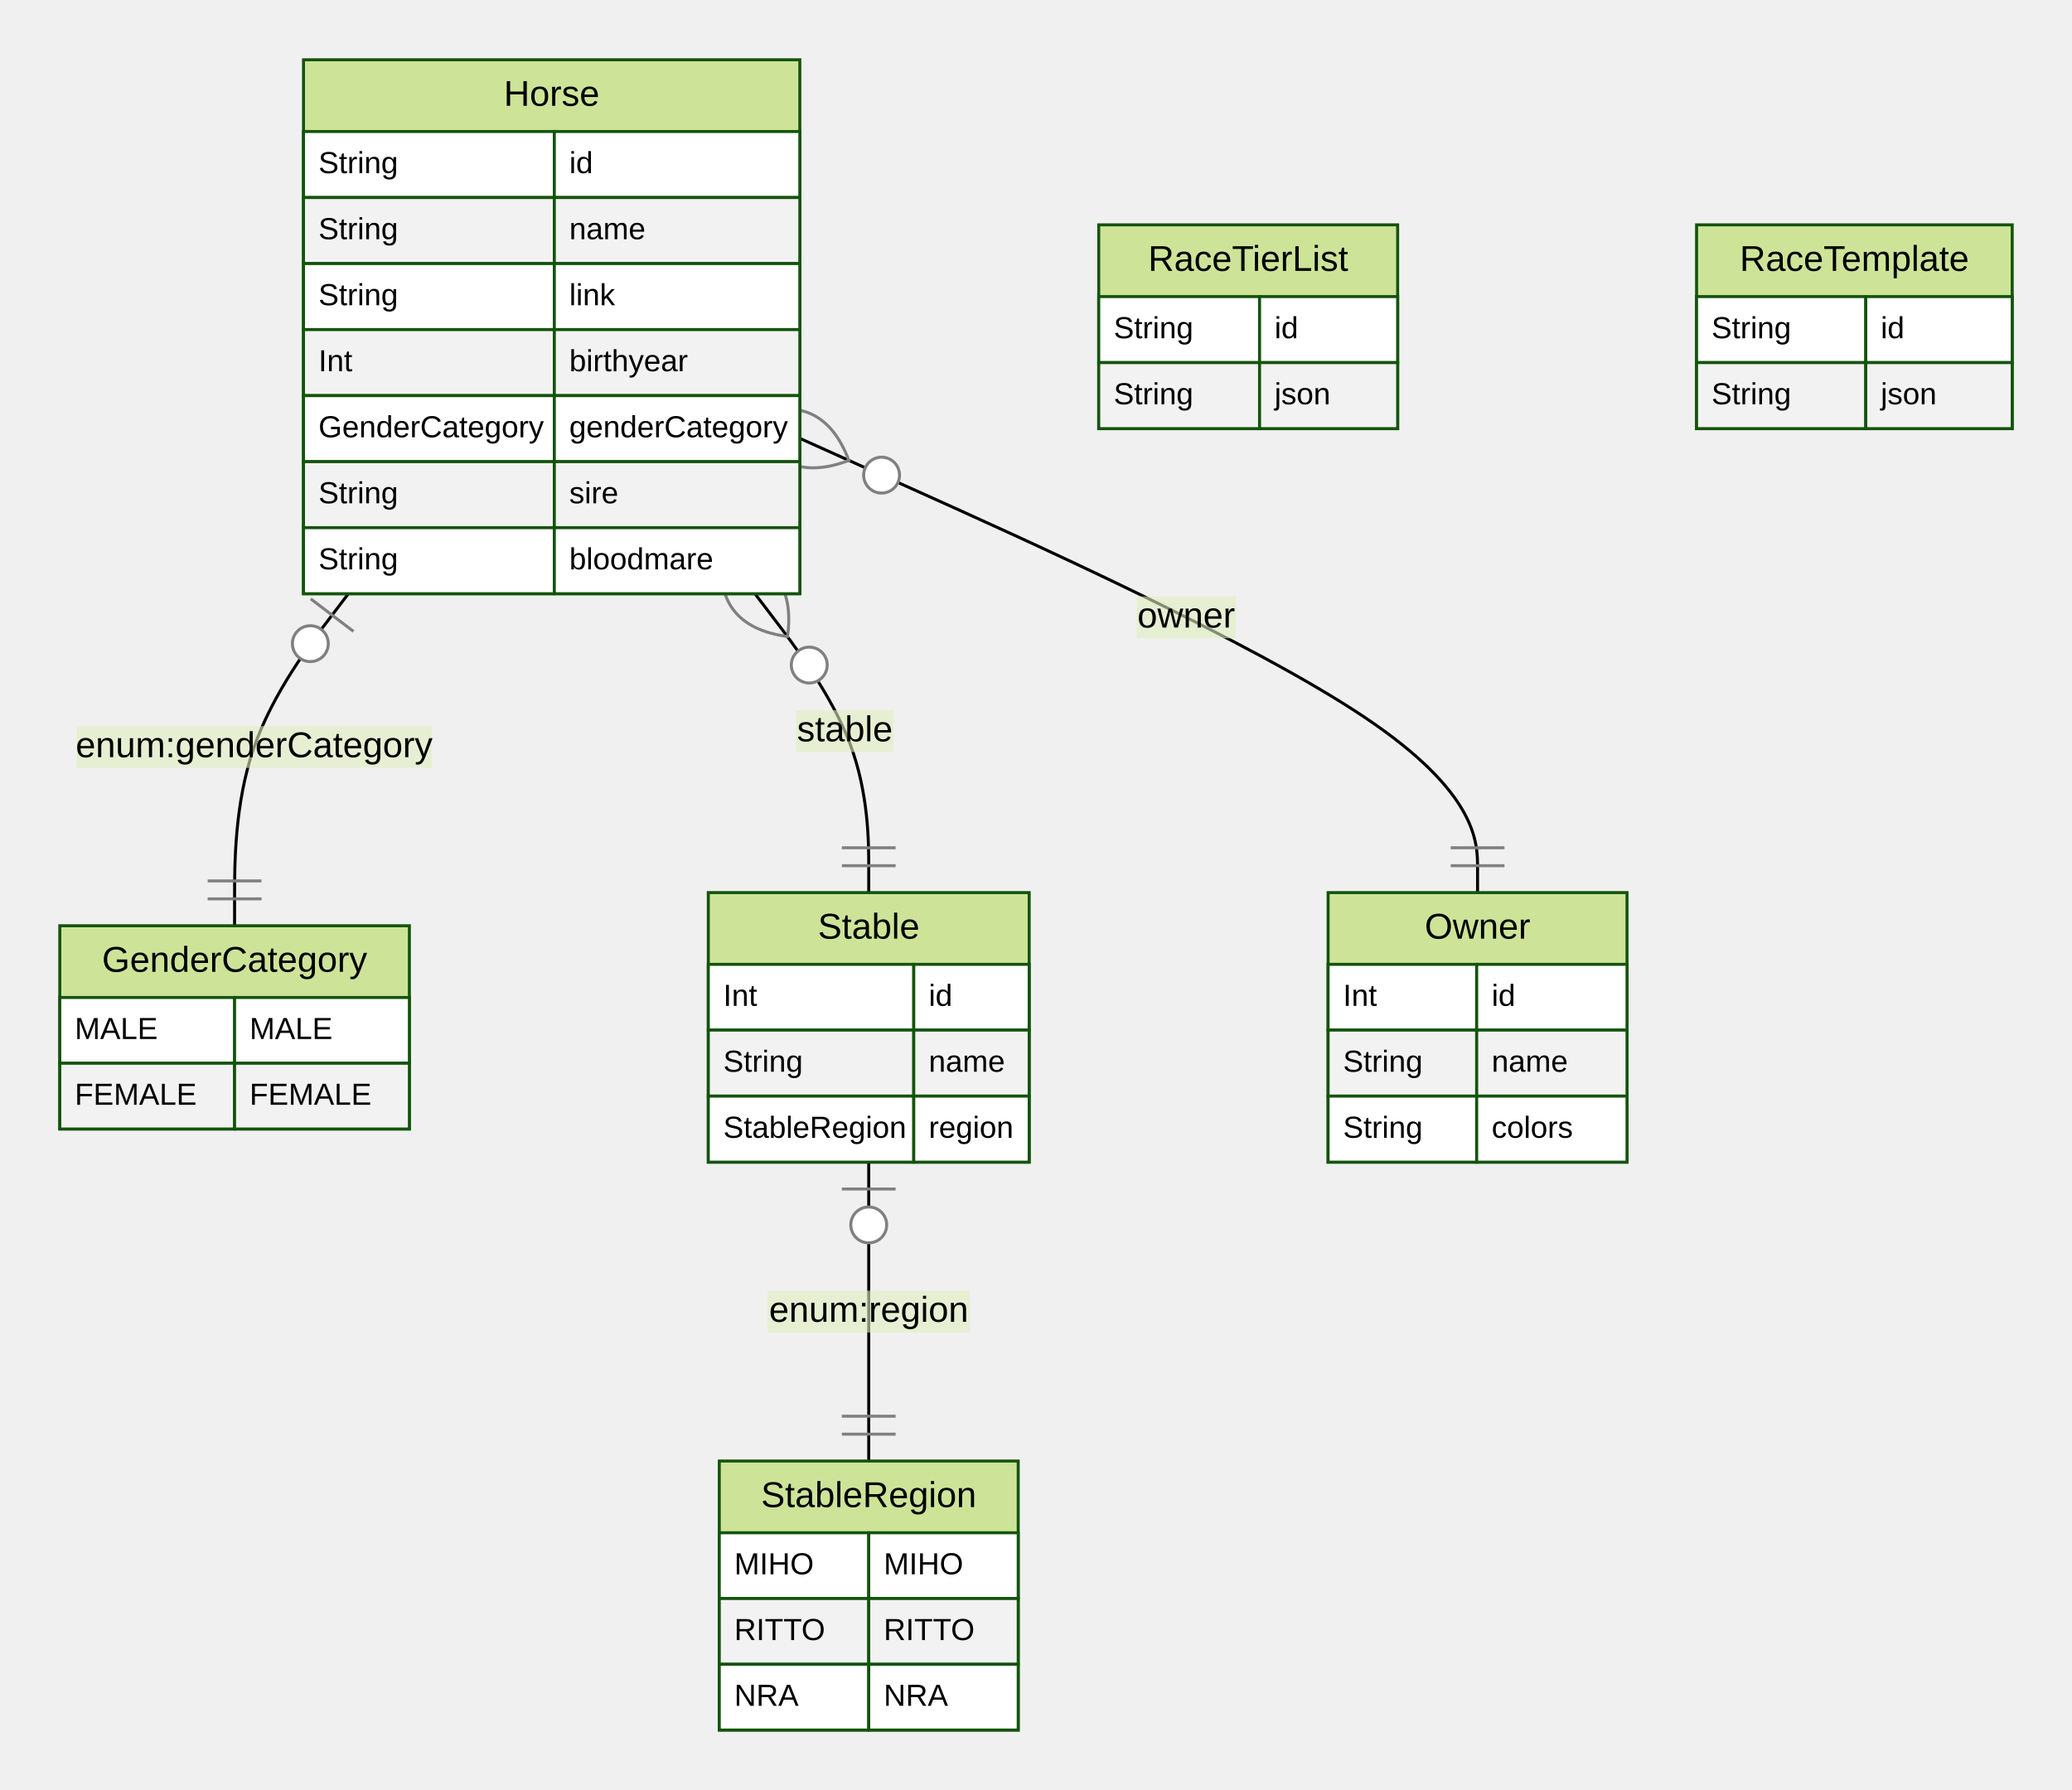
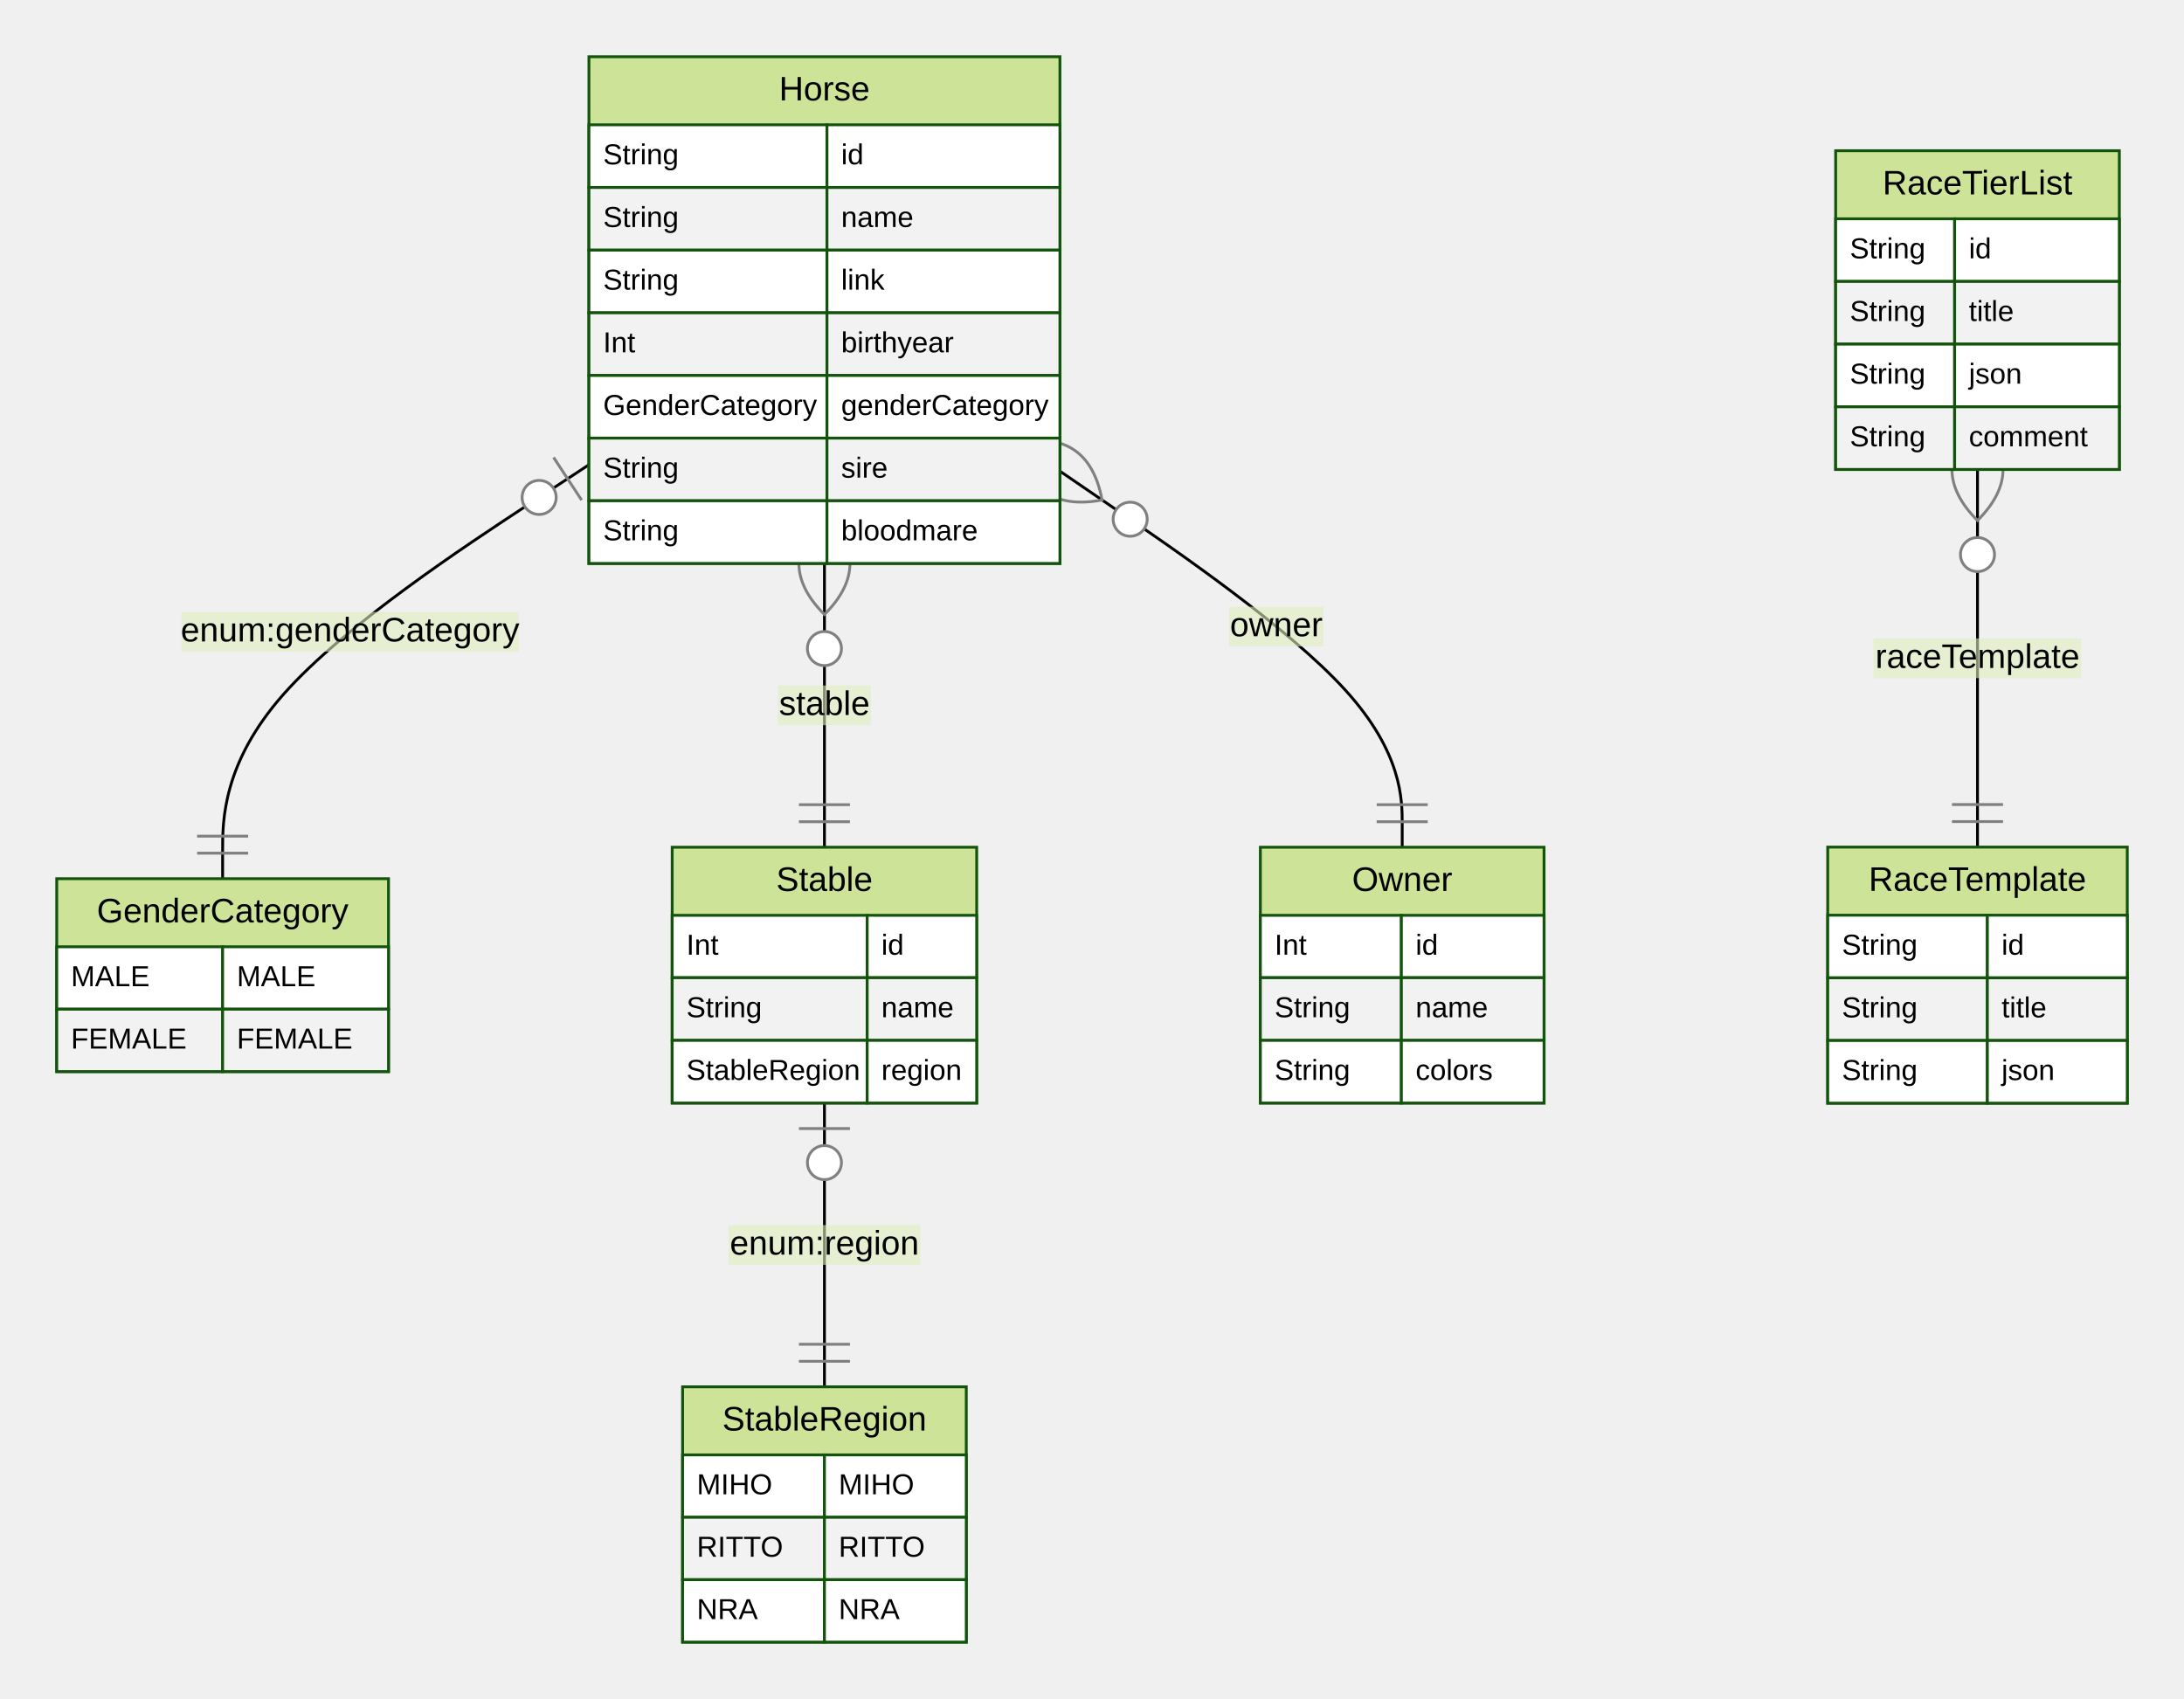
- <svg xmlns="http://www.w3.org/2000/svg" id="mermaid-0" width="100%" height="598.826" style="max-width: 693.16px; background-color: white;" viewBox="0 0 693.16 598.826">
+ <svg xmlns="http://www.w3.org/2000/svg" id="mermaid-0" width="100%" height="598.918" style="max-width: 769.891px; background-color: white;" viewBox="0 0 769.891 598.918">
  <style>#mermaid-0 {font-family:"trebuchet ms",verdana,arial,sans-serif;font-size:16px;fill:#000000;}#mermaid-0 .error-icon{fill:#552222;}#mermaid-0 .error-text{fill:#552222;stroke:#552222;}#mermaid-0 .edge-thickness-normal{stroke-width:2px;}#mermaid-0 .edge-thickness-thick{stroke-width:3.5px;}#mermaid-0 .edge-pattern-solid{stroke-dasharray:0;}#mermaid-0 .edge-pattern-dashed{stroke-dasharray:3;}#mermaid-0 .edge-pattern-dotted{stroke-dasharray:2;}#mermaid-0 .marker{fill:#000000;stroke:#000000;}#mermaid-0 .marker.cross{stroke:#000000;}#mermaid-0 svg{font-family:"trebuchet ms",verdana,arial,sans-serif;font-size:16px;}#mermaid-0 .entityBox{fill:#cde498;stroke:#13540c;}#mermaid-0 .attributeBoxOdd{fill:#ffffff;stroke:#13540c;}#mermaid-0 .attributeBoxEven{fill:#f2f2f2;stroke:#13540c;}#mermaid-0 .relationshipLabelBox{fill:hsl(78.158, 58.462%, 84.51%);opacity:0.7;background-color:hsl(78.158, 58.462%, 84.51%);}#mermaid-0 .relationshipLabelBox rect{opacity:0.5;}#mermaid-0 .relationshipLine{stroke:#000000;}#mermaid-0 :root{--mermaid-font-family:"trebuchet ms",verdana,arial,sans-serif;}</style>
  <g />
  <defs>
    <marker id="ONLY_ONE_START" refX="0" refY="9" markerWidth="18" markerHeight="18" orient="auto">
      <path stroke="gray" fill="none" d="M9,0 L9,18 M15,0 L15,18" />
    </marker>
  </defs>
  <defs>
    <marker id="ONLY_ONE_END" refX="18" refY="9" markerWidth="18" markerHeight="18" orient="auto">
      <path stroke="gray" fill="none" d="M3,0 L3,18 M9,0 L9,18" />
    </marker>
  </defs>
  <defs>
    <marker id="ZERO_OR_ONE_START" refX="0" refY="9" markerWidth="30" markerHeight="18" orient="auto">
      <circle stroke="gray" fill="white" cx="21" cy="9" r="6" />
      <path stroke="gray" fill="none" d="M9,0 L9,18" />
    </marker>
  </defs>
  <defs>
    <marker id="ZERO_OR_ONE_END" refX="30" refY="9" markerWidth="30" markerHeight="18" orient="auto">
      <circle stroke="gray" fill="white" cx="9" cy="9" r="6" />
      <path stroke="gray" fill="none" d="M21,0 L21,18" />
    </marker>
  </defs>
  <defs>
    <marker id="ONE_OR_MORE_START" refX="18" refY="18" markerWidth="45" markerHeight="36" orient="auto">
      <path stroke="gray" fill="none" d="M0,18 Q 18,0 36,18 Q 18,36 0,18 M42,9 L42,27" />
    </marker>
  </defs>
  <defs>
    <marker id="ONE_OR_MORE_END" refX="27" refY="18" markerWidth="45" markerHeight="36" orient="auto">
      <path stroke="gray" fill="none" d="M3,9 L3,27 M9,18 Q27,0 45,18 Q27,36 9,18" />
    </marker>
  </defs>
  <defs>
    <marker id="ZERO_OR_MORE_START" refX="18" refY="18" markerWidth="57" markerHeight="36" orient="auto">
      <circle stroke="gray" fill="white" cx="48" cy="18" r="6" />
      <path stroke="gray" fill="none" d="M0,18 Q18,0 36,18 Q18,36 0,18" />
    </marker>
  </defs>
  <defs>
    <marker id="ZERO_OR_MORE_END" refX="39" refY="18" markerWidth="57" markerHeight="36" orient="auto">
      <circle stroke="gray" fill="white" cx="9" cy="18" r="6" />
      <path stroke="gray" fill="none" d="M21,18 Q39,0 57,18 Q39,36 21,18" />
    </marker>
  </defs>
-   <path class="er relationshipLine" d="M116.545,198.643L110.2,206.976C103.855,215.309,91.166,231.976,84.821,250.491C78.477,269.007,78.477,289.37,78.477,299.552L78.477,309.734" stroke="gray" fill="none" marker-end="url(#ONLY_ONE_END)" marker-start="url(#ZERO_OR_ONE_START)" />
-   <path class="er relationshipLine" d="M267.566,146.661L305.355,163.658C343.143,180.655,418.72,214.649,456.508,239.979C494.297,265.309,494.297,281.976,494.297,290.309L494.297,298.643" stroke="gray" fill="none" marker-end="url(#ONLY_ONE_END)" marker-start="url(#ZERO_OR_MORE_START)" />
-   <path class="er relationshipLine" d="M252.557,198.643L258.901,206.976C265.246,215.309,277.936,231.976,284.28,248.643C290.625,265.309,290.625,281.976,290.625,290.309L290.625,298.643" stroke="gray" fill="none" marker-end="url(#ONLY_ONE_END)" marker-start="url(#ZERO_OR_MORE_START)" />
-   <path class="er relationshipLine" d="M290.625,388.826L290.625,397.16C290.625,405.493,290.625,422.16,290.625,438.826C290.625,455.493,290.625,472.16,290.625,480.493L290.625,488.826" stroke="gray" fill="none" marker-end="url(#ONLY_ONE_END)" marker-start="url(#ZERO_OR_ONE_START)" />
-   <g id="GenderCategory" transform="translate(20,309.7344 )">
+   <path class="er relationshipLine" d="M207.609,163.839L186.087,177.973C164.565,192.107,121.521,220.375,99.999,244.698C78.477,269.022,78.477,289.401,78.477,299.591L78.477,309.78" stroke="gray" fill="none" marker-end="url(#ONLY_ONE_END)" marker-start="url(#ZERO_OR_ONE_START)" />
+   <path class="er relationshipLine" d="M373.641,166.108L393.75,179.864C413.859,193.619,454.078,221.131,474.188,243.228C494.297,265.325,494.297,282.007,494.297,290.347L494.297,298.688" stroke="gray" fill="none" marker-end="url(#ONLY_ONE_END)" marker-start="url(#ZERO_OR_MORE_START)" />
+   <path class="er relationshipLine" d="M290.625,198.643L290.625,206.976C290.625,215.309,290.625,231.976,290.625,248.65C290.625,265.325,290.625,282.007,290.625,290.347L290.625,298.688" stroke="gray" fill="none" marker-end="url(#ONLY_ONE_END)" marker-start="url(#ZERO_OR_MORE_START)" />
+   <path class="er relationshipLine" d="M290.625,388.872L290.625,397.213C290.625,405.554,290.625,422.236,290.625,438.91C290.625,455.585,290.625,472.251,290.625,480.585L290.625,488.918" stroke="gray" fill="none" marker-end="url(#ONLY_ONE_END)" marker-start="url(#ZERO_OR_ONE_START)" />
+   <path class="er relationshipLine" d="M697.094,165.505L697.094,179.361C697.094,193.217,697.094,220.93,697.094,243.12C697.094,265.309,697.094,281.976,697.094,290.309L697.094,298.643" stroke="gray" fill="none" marker-end="url(#ONLY_ONE_END)" marker-start="url(#ZERO_OR_MORE_START)" />
+   <g id="GenderCategory" transform="translate(20,309.7803 )">
    <rect class="er entityBox" fill="honeydew" fill-opacity="100%" stroke="gray" x="0" y="0" width="116.953" height="68" />
    <text class="er entityLabel" id="entity-GenderCategory" x="0" y="0" dominant-baseline="middle" text-anchor="middle" style="font-family: &quot;trebuchet ms&quot;, verdana, arial, sans-serif;; font-size: 12px" transform="translate(58.47656,12)">GenderCategory</text>
    <rect class="er attributeBoxOdd" fill="honeydew" fill-opacity="100%" stroke="gray" x="0" y="24" width="58.477" height="22" />
    <text class="er entityLabel" id="entity-GenderCategory-attr-1-type" x="0" y="0" dominant-baseline="middle" text-anchor="left" style="font-family: &quot;trebuchet ms&quot;, verdana, arial, sans-serif;; font-size: 10.2px" transform="translate(5,35)">MALE</text>
    <rect class="er attributeBoxOdd" fill="honeydew" fill-opacity="100%" stroke="gray" x="58.477" y="24" width="58.477" height="22" />
    <text class="er entityLabel" id="entity-GenderCategory-attr-1-name" x="0" y="0" dominant-baseline="middle" text-anchor="left" style="font-family: &quot;trebuchet ms&quot;, verdana, arial, sans-serif;; font-size: 10.2px" transform="translate(63.47656,35)">MALE</text>
    <rect class="er attributeBoxEven" fill="honeydew" fill-opacity="100%" stroke="gray" x="0" y="46" width="58.477" height="22" />
    <text class="er entityLabel" id="entity-GenderCategory-attr-2-type" x="0" y="0" dominant-baseline="middle" text-anchor="left" style="font-family: &quot;trebuchet ms&quot;, verdana, arial, sans-serif;; font-size: 10.2px" transform="translate(5,57)">FEMALE</text>
    <rect class="er attributeBoxEven" fill="honeydew" fill-opacity="100%" stroke="gray" x="58.477" y="46" width="58.477" height="22" />
    <text class="er entityLabel" id="entity-GenderCategory-attr-2-name" x="0" y="0" dominant-baseline="middle" text-anchor="left" style="font-family: &quot;trebuchet ms&quot;, verdana, arial, sans-serif;; font-size: 10.2px" transform="translate(63.47656,57)">FEMALE</text>
  </g>
-   <g id="StableRegion" transform="translate(240.625,488.8262 )">
+   <g id="StableRegion" transform="translate(240.625,488.918 )">
    <rect class="er entityBox" fill="honeydew" fill-opacity="100%" stroke="gray" x="0" y="0" width="100" height="90" />
    <text class="er entityLabel" id="entity-StableRegion" x="0" y="0" dominant-baseline="middle" text-anchor="middle" style="font-family: &quot;trebuchet ms&quot;, verdana, arial, sans-serif;; font-size: 12px" transform="translate(50,12)">StableRegion</text>
    <rect class="er attributeBoxOdd" fill="honeydew" fill-opacity="100%" stroke="gray" x="0" y="24" width="50" height="22" />
    <text class="er entityLabel" id="entity-StableRegion-attr-1-type" x="0" y="0" dominant-baseline="middle" text-anchor="left" style="font-family: &quot;trebuchet ms&quot;, verdana, arial, sans-serif;; font-size: 10.2px" transform="translate(5,35)">MIHO</text>
    <rect class="er attributeBoxOdd" fill="honeydew" fill-opacity="100%" stroke="gray" x="50" y="24" width="50" height="22" />
    <text class="er entityLabel" id="entity-StableRegion-attr-1-name" x="0" y="0" dominant-baseline="middle" text-anchor="left" style="font-family: &quot;trebuchet ms&quot;, verdana, arial, sans-serif;; font-size: 10.2px" transform="translate(55,35)">MIHO</text>
    <rect class="er attributeBoxEven" fill="honeydew" fill-opacity="100%" stroke="gray" x="0" y="46" width="50" height="22" />
    <text class="er entityLabel" id="entity-StableRegion-attr-2-type" x="0" y="0" dominant-baseline="middle" text-anchor="left" style="font-family: &quot;trebuchet ms&quot;, verdana, arial, sans-serif;; font-size: 10.2px" transform="translate(5,57)">RITTO</text>
    <rect class="er attributeBoxEven" fill="honeydew" fill-opacity="100%" stroke="gray" x="50" y="46" width="50" height="22" />
    <text class="er entityLabel" id="entity-StableRegion-attr-2-name" x="0" y="0" dominant-baseline="middle" text-anchor="left" style="font-family: &quot;trebuchet ms&quot;, verdana, arial, sans-serif;; font-size: 10.2px" transform="translate(55,57)">RITTO</text>
    <rect class="er attributeBoxOdd" fill="honeydew" fill-opacity="100%" stroke="gray" x="0" y="68" width="50" height="22" />
    <text class="er entityLabel" id="entity-StableRegion-attr-3-type" x="0" y="0" dominant-baseline="middle" text-anchor="left" style="font-family: &quot;trebuchet ms&quot;, verdana, arial, sans-serif;; font-size: 10.2px" transform="translate(5,79)">NRA</text>
    <rect class="er attributeBoxOdd" fill="honeydew" fill-opacity="100%" stroke="gray" x="50" y="68" width="50" height="22" />
    <text class="er entityLabel" id="entity-StableRegion-attr-3-name" x="0" y="0" dominant-baseline="middle" text-anchor="left" style="font-family: &quot;trebuchet ms&quot;, verdana, arial, sans-serif;; font-size: 10.2px" transform="translate(55,79)">NRA</text>
  </g>
-   <g id="Horse" transform="translate(101.5352,20 )">
+   <g id="Horse" transform="translate(207.6094,20 )">
    <rect class="er entityBox" fill="honeydew" fill-opacity="100%" stroke="gray" x="0" y="0" width="166.031" height="178.643" />
    <text class="er entityLabel" id="entity-Horse" x="0" y="0" dominant-baseline="middle" text-anchor="middle" style="font-family: &quot;trebuchet ms&quot;, verdana, arial, sans-serif;; font-size: 12px" transform="translate(83.01562,12)">Horse</text>
    <rect class="er attributeBoxOdd" fill="honeydew" fill-opacity="100%" stroke="gray" x="0" y="24" width="83.906" height="22.092" />
    <text class="er entityLabel" id="entity-Horse-attr-1-type" x="0" y="0" dominant-baseline="middle" text-anchor="left" style="font-family: &quot;trebuchet ms&quot;, verdana, arial, sans-serif;; font-size: 10.2px" transform="translate(5,35.0459)">String</text>
    <rect class="er attributeBoxOdd" fill="honeydew" fill-opacity="100%" stroke="gray" x="83.906" y="24" width="82.125" height="22.092" />
    <text class="er entityLabel" id="entity-Horse-attr-1-name" x="0" y="0" dominant-baseline="middle" text-anchor="left" style="font-family: &quot;trebuchet ms&quot;, verdana, arial, sans-serif;; font-size: 10.2px" transform="translate(88.90625,35.0459)">id</text>
    <rect class="er attributeBoxEven" fill="honeydew" fill-opacity="100%" stroke="gray" x="0" y="46.092" width="83.906" height="22.092" />
    <text class="er entityLabel" id="entity-Horse-attr-2-type" x="0" y="0" dominant-baseline="middle" text-anchor="left" style="font-family: &quot;trebuchet ms&quot;, verdana, arial, sans-serif;; font-size: 10.2px" transform="translate(5,57.1377)">String</text>
    <rect class="er attributeBoxEven" fill="honeydew" fill-opacity="100%" stroke="gray" x="83.906" y="46.092" width="82.125" height="22.092" />
    <text class="er entityLabel" id="entity-Horse-attr-2-name" x="0" y="0" dominant-baseline="middle" text-anchor="left" style="font-family: &quot;trebuchet ms&quot;, verdana, arial, sans-serif;; font-size: 10.2px" transform="translate(88.90625,57.1377)">name</text>
    <rect class="er attributeBoxOdd" fill="honeydew" fill-opacity="100%" stroke="gray" x="0" y="68.184" width="83.906" height="22.092" />
    <text class="er entityLabel" id="entity-Horse-attr-3-type" x="0" y="0" dominant-baseline="middle" text-anchor="left" style="font-family: &quot;trebuchet ms&quot;, verdana, arial, sans-serif;; font-size: 10.2px" transform="translate(5,79.22949)">String</text>
    <rect class="er attributeBoxOdd" fill="honeydew" fill-opacity="100%" stroke="gray" x="83.906" y="68.184" width="82.125" height="22.092" />
    <text class="er entityLabel" id="entity-Horse-attr-3-name" x="0" y="0" dominant-baseline="middle" text-anchor="left" style="font-family: &quot;trebuchet ms&quot;, verdana, arial, sans-serif;; font-size: 10.2px" transform="translate(88.90625,79.22949)">link</text>
    <rect class="er attributeBoxEven" fill="honeydew" fill-opacity="100%" stroke="gray" x="0" y="90.275" width="83.906" height="22.092" />
    <text class="er entityLabel" id="entity-Horse-attr-4-type" x="0" y="0" dominant-baseline="middle" text-anchor="left" style="font-family: &quot;trebuchet ms&quot;, verdana, arial, sans-serif;; font-size: 10.2px" transform="translate(5,101.3213)">Int</text>
    <rect class="er attributeBoxEven" fill="honeydew" fill-opacity="100%" stroke="gray" x="83.906" y="90.275" width="82.125" height="22.092" />
    <text class="er entityLabel" id="entity-Horse-attr-4-name" x="0" y="0" dominant-baseline="middle" text-anchor="left" style="font-family: &quot;trebuchet ms&quot;, verdana, arial, sans-serif;; font-size: 10.2px" transform="translate(88.90625,101.3213)">birthyear</text>
    <rect class="er attributeBoxOdd" fill="honeydew" fill-opacity="100%" stroke="gray" x="0" y="112.367" width="83.906" height="22.092" />
    <text class="er entityLabel" id="entity-Horse-attr-5-type" x="0" y="0" dominant-baseline="middle" text-anchor="left" style="font-family: &quot;trebuchet ms&quot;, verdana, arial, sans-serif;; font-size: 10.2px" transform="translate(5,123.4131)">GenderCategory</text>
    <rect class="er attributeBoxOdd" fill="honeydew" fill-opacity="100%" stroke="gray" x="83.906" y="112.367" width="82.125" height="22.092" />
    <text class="er entityLabel" id="entity-Horse-attr-5-name" x="0" y="0" dominant-baseline="middle" text-anchor="left" style="font-family: &quot;trebuchet ms&quot;, verdana, arial, sans-serif;; font-size: 10.2px" transform="translate(88.90625,123.4131)">genderCategory</text>
    <rect class="er attributeBoxEven" fill="honeydew" fill-opacity="100%" stroke="gray" x="0" y="134.459" width="83.906" height="22.092" />
    <text class="er entityLabel" id="entity-Horse-attr-6-type" x="0" y="0" dominant-baseline="middle" text-anchor="left" style="font-family: &quot;trebuchet ms&quot;, verdana, arial, sans-serif;; font-size: 10.2px" transform="translate(5,145.5049)">String</text>
    <rect class="er attributeBoxEven" fill="honeydew" fill-opacity="100%" stroke="gray" x="83.906" y="134.459" width="82.125" height="22.092" />
    <text class="er entityLabel" id="entity-Horse-attr-6-name" x="0" y="0" dominant-baseline="middle" text-anchor="left" style="font-family: &quot;trebuchet ms&quot;, verdana, arial, sans-serif;; font-size: 10.2px" transform="translate(88.90625,145.5049)">sire</text>
    <rect class="er attributeBoxOdd" fill="honeydew" fill-opacity="100%" stroke="gray" x="0" y="156.551" width="83.906" height="22.092" />
    <text class="er entityLabel" id="entity-Horse-attr-7-type" x="0" y="0" dominant-baseline="middle" text-anchor="left" style="font-family: &quot;trebuchet ms&quot;, verdana, arial, sans-serif;; font-size: 10.2px" transform="translate(5,167.5967)">String</text>
    <rect class="er attributeBoxOdd" fill="honeydew" fill-opacity="100%" stroke="gray" x="83.906" y="156.551" width="82.125" height="22.092" />
    <text class="er entityLabel" id="entity-Horse-attr-7-name" x="0" y="0" dominant-baseline="middle" text-anchor="left" style="font-family: &quot;trebuchet ms&quot;, verdana, arial, sans-serif;; font-size: 10.2px" transform="translate(88.90625,167.5967)">bloodmare</text>
  </g>
-   <g id="Stable" transform="translate(236.9531,298.6426 )">
+   <g id="Stable" transform="translate(236.9531,298.6885 )">
    <rect class="er entityBox" fill="honeydew" fill-opacity="100%" stroke="gray" x="0" y="0" width="107.344" height="90.184" />
    <text class="er entityLabel" id="entity-Stable" x="0" y="0" dominant-baseline="middle" text-anchor="middle" style="font-family: &quot;trebuchet ms&quot;, verdana, arial, sans-serif;; font-size: 12px" transform="translate(53.67188,12)">Stable</text>
    <rect class="er attributeBoxOdd" fill="honeydew" fill-opacity="100%" stroke="gray" x="0" y="24" width="68.734" height="22" />
    <text class="er entityLabel" id="entity-Stable-attr-1-type" x="0" y="0" dominant-baseline="middle" text-anchor="left" style="font-family: &quot;trebuchet ms&quot;, verdana, arial, sans-serif;; font-size: 10.2px" transform="translate(5,35)">Int</text>
    <rect class="er attributeBoxOdd" fill="honeydew" fill-opacity="100%" stroke="gray" x="68.734" y="24" width="38.609" height="22" />
    <text class="er entityLabel" id="entity-Stable-attr-1-name" x="0" y="0" dominant-baseline="middle" text-anchor="left" style="font-family: &quot;trebuchet ms&quot;, verdana, arial, sans-serif;; font-size: 10.2px" transform="translate(73.73438,35)">id</text>
    <rect class="er attributeBoxEven" fill="honeydew" fill-opacity="100%" stroke="gray" x="0" y="46" width="68.734" height="22.092" />
    <text class="er entityLabel" id="entity-Stable-attr-2-type" x="0" y="0" dominant-baseline="middle" text-anchor="left" style="font-family: &quot;trebuchet ms&quot;, verdana, arial, sans-serif;; font-size: 10.2px" transform="translate(5,57.0459)">String</text>
    <rect class="er attributeBoxEven" fill="honeydew" fill-opacity="100%" stroke="gray" x="68.734" y="46" width="38.609" height="22.092" />
    <text class="er entityLabel" id="entity-Stable-attr-2-name" x="0" y="0" dominant-baseline="middle" text-anchor="left" style="font-family: &quot;trebuchet ms&quot;, verdana, arial, sans-serif;; font-size: 10.2px" transform="translate(73.73438,57.0459)">name</text>
    <rect class="er attributeBoxOdd" fill="honeydew" fill-opacity="100%" stroke="gray" x="0" y="68.092" width="68.734" height="22.092" />
    <text class="er entityLabel" id="entity-Stable-attr-3-type" x="0" y="0" dominant-baseline="middle" text-anchor="left" style="font-family: &quot;trebuchet ms&quot;, verdana, arial, sans-serif;; font-size: 10.2px" transform="translate(5,79.1377)">StableRegion</text>
    <rect class="er attributeBoxOdd" fill="honeydew" fill-opacity="100%" stroke="gray" x="68.734" y="68.092" width="38.609" height="22.092" />
    <text class="er entityLabel" id="entity-Stable-attr-3-name" x="0" y="0" dominant-baseline="middle" text-anchor="left" style="font-family: &quot;trebuchet ms&quot;, verdana, arial, sans-serif;; font-size: 10.2px" transform="translate(73.73438,79.1377)">region</text>
  </g>
-   <g id="Owner" transform="translate(444.2969,298.6426 )">
+   <g id="Owner" transform="translate(444.2969,298.6885 )">
    <rect class="er entityBox" fill="honeydew" fill-opacity="100%" stroke="gray" x="0" y="0" width="100" height="90.184" />
    <text class="er entityLabel" id="entity-Owner" x="0" y="0" dominant-baseline="middle" text-anchor="middle" style="font-family: &quot;trebuchet ms&quot;, verdana, arial, sans-serif;; font-size: 12px" transform="translate(50,12)">Owner</text>
    <rect class="er attributeBoxOdd" fill="honeydew" fill-opacity="100%" stroke="gray" x="0" y="24" width="49.711" height="22" />
    <text class="er entityLabel" id="entity-Owner-attr-1-type" x="0" y="0" dominant-baseline="middle" text-anchor="left" style="font-family: &quot;trebuchet ms&quot;, verdana, arial, sans-serif;; font-size: 10.2px" transform="translate(5,35)">Int</text>
    <rect class="er attributeBoxOdd" fill="honeydew" fill-opacity="100%" stroke="gray" x="49.711" y="24" width="50.289" height="22" />
    <text class="er entityLabel" id="entity-Owner-attr-1-name" x="0" y="0" dominant-baseline="middle" text-anchor="left" style="font-family: &quot;trebuchet ms&quot;, verdana, arial, sans-serif;; font-size: 10.2px" transform="translate(54.71094,35)">id</text>
    <rect class="er attributeBoxEven" fill="honeydew" fill-opacity="100%" stroke="gray" x="0" y="46" width="49.711" height="22.092" />
    <text class="er entityLabel" id="entity-Owner-attr-2-type" x="0" y="0" dominant-baseline="middle" text-anchor="left" style="font-family: &quot;trebuchet ms&quot;, verdana, arial, sans-serif;; font-size: 10.2px" transform="translate(5,57.0459)">String</text>
    <rect class="er attributeBoxEven" fill="honeydew" fill-opacity="100%" stroke="gray" x="49.711" y="46" width="50.289" height="22.092" />
    <text class="er entityLabel" id="entity-Owner-attr-2-name" x="0" y="0" dominant-baseline="middle" text-anchor="left" style="font-family: &quot;trebuchet ms&quot;, verdana, arial, sans-serif;; font-size: 10.2px" transform="translate(54.71094,57.0459)">name</text>
    <rect class="er attributeBoxOdd" fill="honeydew" fill-opacity="100%" stroke="gray" x="0" y="68.092" width="49.711" height="22.092" />
    <text class="er entityLabel" id="entity-Owner-attr-3-type" x="0" y="0" dominant-baseline="middle" text-anchor="left" style="font-family: &quot;trebuchet ms&quot;, verdana, arial, sans-serif;; font-size: 10.2px" transform="translate(5,79.1377)">String</text>
    <rect class="er attributeBoxOdd" fill="honeydew" fill-opacity="100%" stroke="gray" x="49.711" y="68.092" width="50.289" height="22.092" />
    <text class="er entityLabel" id="entity-Owner-attr-3-name" x="0" y="0" dominant-baseline="middle" text-anchor="left" style="font-family: &quot;trebuchet ms&quot;, verdana, arial, sans-serif;; font-size: 10.2px" transform="translate(54.71094,79.1377)">colors</text>
  </g>
-   <g id="RaceTierList" transform="translate(367.5664,75.22949 )">
-     <rect class="er entityBox" fill="honeydew" fill-opacity="100%" stroke="gray" x="0" y="0" width="100" height="68.184" />
+   <g id="RaceTierList" transform="translate(647.0938,53.1377 )">
+     <rect class="er entityBox" fill="honeydew" fill-opacity="100%" stroke="gray" x="0" y="0" width="100" height="112.367" />
    <text class="er entityLabel" id="entity-RaceTierList" x="0" y="0" dominant-baseline="middle" text-anchor="middle" style="font-family: &quot;trebuchet ms&quot;, verdana, arial, sans-serif;; font-size: 12px" transform="translate(50,12)">RaceTierList</text>
-     <rect class="er attributeBoxOdd" fill="honeydew" fill-opacity="100%" stroke="gray" x="0" y="24" width="53.805" height="22.092" />
+     <rect class="er attributeBoxOdd" fill="honeydew" fill-opacity="100%" stroke="gray" x="0" y="24" width="41.945" height="22.092" />
    <text class="er entityLabel" id="entity-RaceTierList-attr-1-type" x="0" y="0" dominant-baseline="middle" text-anchor="left" style="font-family: &quot;trebuchet ms&quot;, verdana, arial, sans-serif;; font-size: 10.2px" transform="translate(5,35.0459)">String</text>
-     <rect class="er attributeBoxOdd" fill="honeydew" fill-opacity="100%" stroke="gray" x="53.805" y="24" width="46.195" height="22.092" />
-     <text class="er entityLabel" id="entity-RaceTierList-attr-1-name" x="0" y="0" dominant-baseline="middle" text-anchor="left" style="font-family: &quot;trebuchet ms&quot;, verdana, arial, sans-serif;; font-size: 10.2px" transform="translate(58.80469,35.0459)">id</text>
-     <rect class="er attributeBoxEven" fill="honeydew" fill-opacity="100%" stroke="gray" x="0" y="46.092" width="53.805" height="22.092" />
+     <rect class="er attributeBoxOdd" fill="honeydew" fill-opacity="100%" stroke="gray" x="41.945" y="24" width="58.055" height="22.092" />
+     <text class="er entityLabel" id="entity-RaceTierList-attr-1-name" x="0" y="0" dominant-baseline="middle" text-anchor="left" style="font-family: &quot;trebuchet ms&quot;, verdana, arial, sans-serif;; font-size: 10.2px" transform="translate(46.94531,35.0459)">id</text>
+     <rect class="er attributeBoxEven" fill="honeydew" fill-opacity="100%" stroke="gray" x="0" y="46.092" width="41.945" height="22.092" />
    <text class="er entityLabel" id="entity-RaceTierList-attr-2-type" x="0" y="0" dominant-baseline="middle" text-anchor="left" style="font-family: &quot;trebuchet ms&quot;, verdana, arial, sans-serif;; font-size: 10.2px" transform="translate(5,57.1377)">String</text>
-     <rect class="er attributeBoxEven" fill="honeydew" fill-opacity="100%" stroke="gray" x="53.805" y="46.092" width="46.195" height="22.092" />
-     <text class="er entityLabel" id="entity-RaceTierList-attr-2-name" x="0" y="0" dominant-baseline="middle" text-anchor="left" style="font-family: &quot;trebuchet ms&quot;, verdana, arial, sans-serif;; font-size: 10.2px" transform="translate(58.80469,57.1377)">json</text>
+     <rect class="er attributeBoxEven" fill="honeydew" fill-opacity="100%" stroke="gray" x="41.945" y="46.092" width="58.055" height="22.092" />
+     <text class="er entityLabel" id="entity-RaceTierList-attr-2-name" x="0" y="0" dominant-baseline="middle" text-anchor="left" style="font-family: &quot;trebuchet ms&quot;, verdana, arial, sans-serif;; font-size: 10.2px" transform="translate(46.94531,57.1377)">title</text>
+     <rect class="er attributeBoxOdd" fill="honeydew" fill-opacity="100%" stroke="gray" x="0" y="68.184" width="41.945" height="22.092" />
+     <text class="er entityLabel" id="entity-RaceTierList-attr-3-type" x="0" y="0" dominant-baseline="middle" text-anchor="left" style="font-family: &quot;trebuchet ms&quot;, verdana, arial, sans-serif;; font-size: 10.2px" transform="translate(5,79.22949)">String</text>
+     <rect class="er attributeBoxOdd" fill="honeydew" fill-opacity="100%" stroke="gray" x="41.945" y="68.184" width="58.055" height="22.092" />
+     <text class="er entityLabel" id="entity-RaceTierList-attr-3-name" x="0" y="0" dominant-baseline="middle" text-anchor="left" style="font-family: &quot;trebuchet ms&quot;, verdana, arial, sans-serif;; font-size: 10.2px" transform="translate(46.94531,79.22949)">json</text>
+     <rect class="er attributeBoxEven" fill="honeydew" fill-opacity="100%" stroke="gray" x="0" y="90.275" width="41.945" height="22.092" />
+     <text class="er entityLabel" id="entity-RaceTierList-attr-4-type" x="0" y="0" dominant-baseline="middle" text-anchor="left" style="font-family: &quot;trebuchet ms&quot;, verdana, arial, sans-serif;; font-size: 10.2px" transform="translate(5,101.3213)">String</text>
+     <rect class="er attributeBoxEven" fill="honeydew" fill-opacity="100%" stroke="gray" x="41.945" y="90.275" width="58.055" height="22.092" />
+     <text class="er entityLabel" id="entity-RaceTierList-attr-4-name" x="0" y="0" dominant-baseline="middle" text-anchor="left" style="font-family: &quot;trebuchet ms&quot;, verdana, arial, sans-serif;; font-size: 10.2px" transform="translate(46.94531,101.3213)">comment</text>
  </g>
-   <g id="RaceTemplate" transform="translate(567.5664,75.22949 )">
-     <rect class="er entityBox" fill="honeydew" fill-opacity="100%" stroke="gray" x="0" y="0" width="105.594" height="68.184" />
+   <g id="RaceTemplate" transform="translate(644.2969,298.6426 )">
+     <rect class="er entityBox" fill="honeydew" fill-opacity="100%" stroke="gray" x="0" y="0" width="105.594" height="90.275" />
    <text class="er entityLabel" id="entity-RaceTemplate" x="0" y="0" dominant-baseline="middle" text-anchor="middle" style="font-family: &quot;trebuchet ms&quot;, verdana, arial, sans-serif;; font-size: 12px" transform="translate(52.79688,12)">RaceTemplate</text>
-     <rect class="er attributeBoxOdd" fill="honeydew" fill-opacity="100%" stroke="gray" x="0" y="24" width="56.602" height="22.092" />
+     <rect class="er attributeBoxOdd" fill="honeydew" fill-opacity="100%" stroke="gray" x="0" y="24" width="56.273" height="22.092" />
    <text class="er entityLabel" id="entity-RaceTemplate-attr-1-type" x="0" y="0" dominant-baseline="middle" text-anchor="left" style="font-family: &quot;trebuchet ms&quot;, verdana, arial, sans-serif;; font-size: 10.2px" transform="translate(5,35.0459)">String</text>
-     <rect class="er attributeBoxOdd" fill="honeydew" fill-opacity="100%" stroke="gray" x="56.602" y="24" width="48.992" height="22.092" />
-     <text class="er entityLabel" id="entity-RaceTemplate-attr-1-name" x="0" y="0" dominant-baseline="middle" text-anchor="left" style="font-family: &quot;trebuchet ms&quot;, verdana, arial, sans-serif;; font-size: 10.2px" transform="translate(61.60156,35.0459)">id</text>
-     <rect class="er attributeBoxEven" fill="honeydew" fill-opacity="100%" stroke="gray" x="0" y="46.092" width="56.602" height="22.092" />
+     <rect class="er attributeBoxOdd" fill="honeydew" fill-opacity="100%" stroke="gray" x="56.273" y="24" width="49.32" height="22.092" />
+     <text class="er entityLabel" id="entity-RaceTemplate-attr-1-name" x="0" y="0" dominant-baseline="middle" text-anchor="left" style="font-family: &quot;trebuchet ms&quot;, verdana, arial, sans-serif;; font-size: 10.2px" transform="translate(61.27344,35.0459)">id</text>
+     <rect class="er attributeBoxEven" fill="honeydew" fill-opacity="100%" stroke="gray" x="0" y="46.092" width="56.273" height="22.092" />
    <text class="er entityLabel" id="entity-RaceTemplate-attr-2-type" x="0" y="0" dominant-baseline="middle" text-anchor="left" style="font-family: &quot;trebuchet ms&quot;, verdana, arial, sans-serif;; font-size: 10.2px" transform="translate(5,57.1377)">String</text>
-     <rect class="er attributeBoxEven" fill="honeydew" fill-opacity="100%" stroke="gray" x="56.602" y="46.092" width="48.992" height="22.092" />
-     <text class="er entityLabel" id="entity-RaceTemplate-attr-2-name" x="0" y="0" dominant-baseline="middle" text-anchor="left" style="font-family: &quot;trebuchet ms&quot;, verdana, arial, sans-serif;; font-size: 10.2px" transform="translate(61.60156,57.1377)">json</text>
+     <rect class="er attributeBoxEven" fill="honeydew" fill-opacity="100%" stroke="gray" x="56.273" y="46.092" width="49.32" height="22.092" />
+     <text class="er entityLabel" id="entity-RaceTemplate-attr-2-name" x="0" y="0" dominant-baseline="middle" text-anchor="left" style="font-family: &quot;trebuchet ms&quot;, verdana, arial, sans-serif;; font-size: 10.2px" transform="translate(61.27344,57.1377)">title</text>
+     <rect class="er attributeBoxOdd" fill="honeydew" fill-opacity="100%" stroke="gray" x="0" y="68.184" width="56.273" height="22.092" />
+     <text class="er entityLabel" id="entity-RaceTemplate-attr-3-type" x="0" y="0" dominant-baseline="middle" text-anchor="left" style="font-family: &quot;trebuchet ms&quot;, verdana, arial, sans-serif;; font-size: 10.2px" transform="translate(5,79.22949)">String</text>
+     <rect class="er attributeBoxOdd" fill="honeydew" fill-opacity="100%" stroke="gray" x="56.273" y="68.184" width="49.32" height="22.092" />
+     <text class="er entityLabel" id="entity-RaceTemplate-attr-3-name" x="0" y="0" dominant-baseline="middle" text-anchor="left" style="font-family: &quot;trebuchet ms&quot;, verdana, arial, sans-serif;; font-size: 10.2px" transform="translate(61.27344,79.22949)">json</text>
  </g>
-   <rect class="er relationshipLabelBox" x="25.578" y="242.931" width="118.875" height="14" fill="white" fill-opacity="85%" />
-   <text class="er relationshipLabel" id="rel1" x="85.016" y="249.931" text-anchor="middle" dominant-baseline="middle" style="font-family: &quot;trebuchet ms&quot;, verdana, arial, sans-serif;; font-size: 12px">enum:genderCategory</text>
-   <rect class="er relationshipLabelBox" x="380.266" y="199.552" width="33.141" height="14" fill="white" fill-opacity="85%" />
-   <text class="er relationshipLabel" id="rel2" x="396.837" y="206.552" text-anchor="middle" dominant-baseline="middle" style="font-family: &quot;trebuchet ms&quot;, verdana, arial, sans-serif;; font-size: 12px">owner</text>
-   <rect class="er relationshipLabelBox" x="266.279" y="237.62" width="32.703" height="14" fill="white" fill-opacity="85%" />
-   <text class="er relationshipLabel" id="rel3" x="282.63" y="244.62" text-anchor="middle" dominant-baseline="middle" style="font-family: &quot;trebuchet ms&quot;, verdana, arial, sans-serif;; font-size: 12px">stable</text>
-   <rect class="er relationshipLabelBox" x="256.781" y="431.826" width="67.688" height="14" fill="white" fill-opacity="85%" />
-   <text class="er relationshipLabel" id="rel4" x="290.625" y="438.826" text-anchor="middle" dominant-baseline="middle" style="font-family: &quot;trebuchet ms&quot;, verdana, arial, sans-serif;; font-size: 12px">enum:region</text>
+   <rect class="er relationshipLabelBox" x="63.97" y="215.732" width="118.875" height="14" fill="white" fill-opacity="85%" />
+   <text class="er relationshipLabel" id="rel1" x="123.407" y="222.732" text-anchor="middle" dominant-baseline="middle" style="font-family: &quot;trebuchet ms&quot;, verdana, arial, sans-serif;; font-size: 12px">enum:genderCategory</text>
+   <rect class="er relationshipLabelBox" x="433.35" y="213.896" width="33.141" height="14" fill="white" fill-opacity="85%" />
+   <text class="er relationshipLabel" id="rel2" x="449.921" y="220.896" text-anchor="middle" dominant-baseline="middle" style="font-family: &quot;trebuchet ms&quot;, verdana, arial, sans-serif;; font-size: 12px">owner</text>
+   <rect class="er relationshipLabelBox" x="274.273" y="241.666" width="32.703" height="14" fill="white" fill-opacity="85%" />
+   <text class="er relationshipLabel" id="rel3" x="290.625" y="248.666" text-anchor="middle" dominant-baseline="middle" style="font-family: &quot;trebuchet ms&quot;, verdana, arial, sans-serif;; font-size: 12px">stable</text>
+   <rect class="er relationshipLabelBox" x="256.781" y="431.895" width="67.688" height="14" fill="white" fill-opacity="85%" />
+   <text class="er relationshipLabel" id="rel4" x="290.625" y="438.895" text-anchor="middle" dominant-baseline="middle" style="font-family: &quot;trebuchet ms&quot;, verdana, arial, sans-serif;; font-size: 12px">enum:region</text>
+   <rect class="er relationshipLabelBox" x="660.461" y="225.074" width="73.266" height="14" fill="white" fill-opacity="85%" />
+   <text class="er relationshipLabel" id="rel5" x="697.094" y="232.074" text-anchor="middle" dominant-baseline="middle" style="font-family: &quot;trebuchet ms&quot;, verdana, arial, sans-serif;; font-size: 12px">raceTemplate</text>
</svg>
